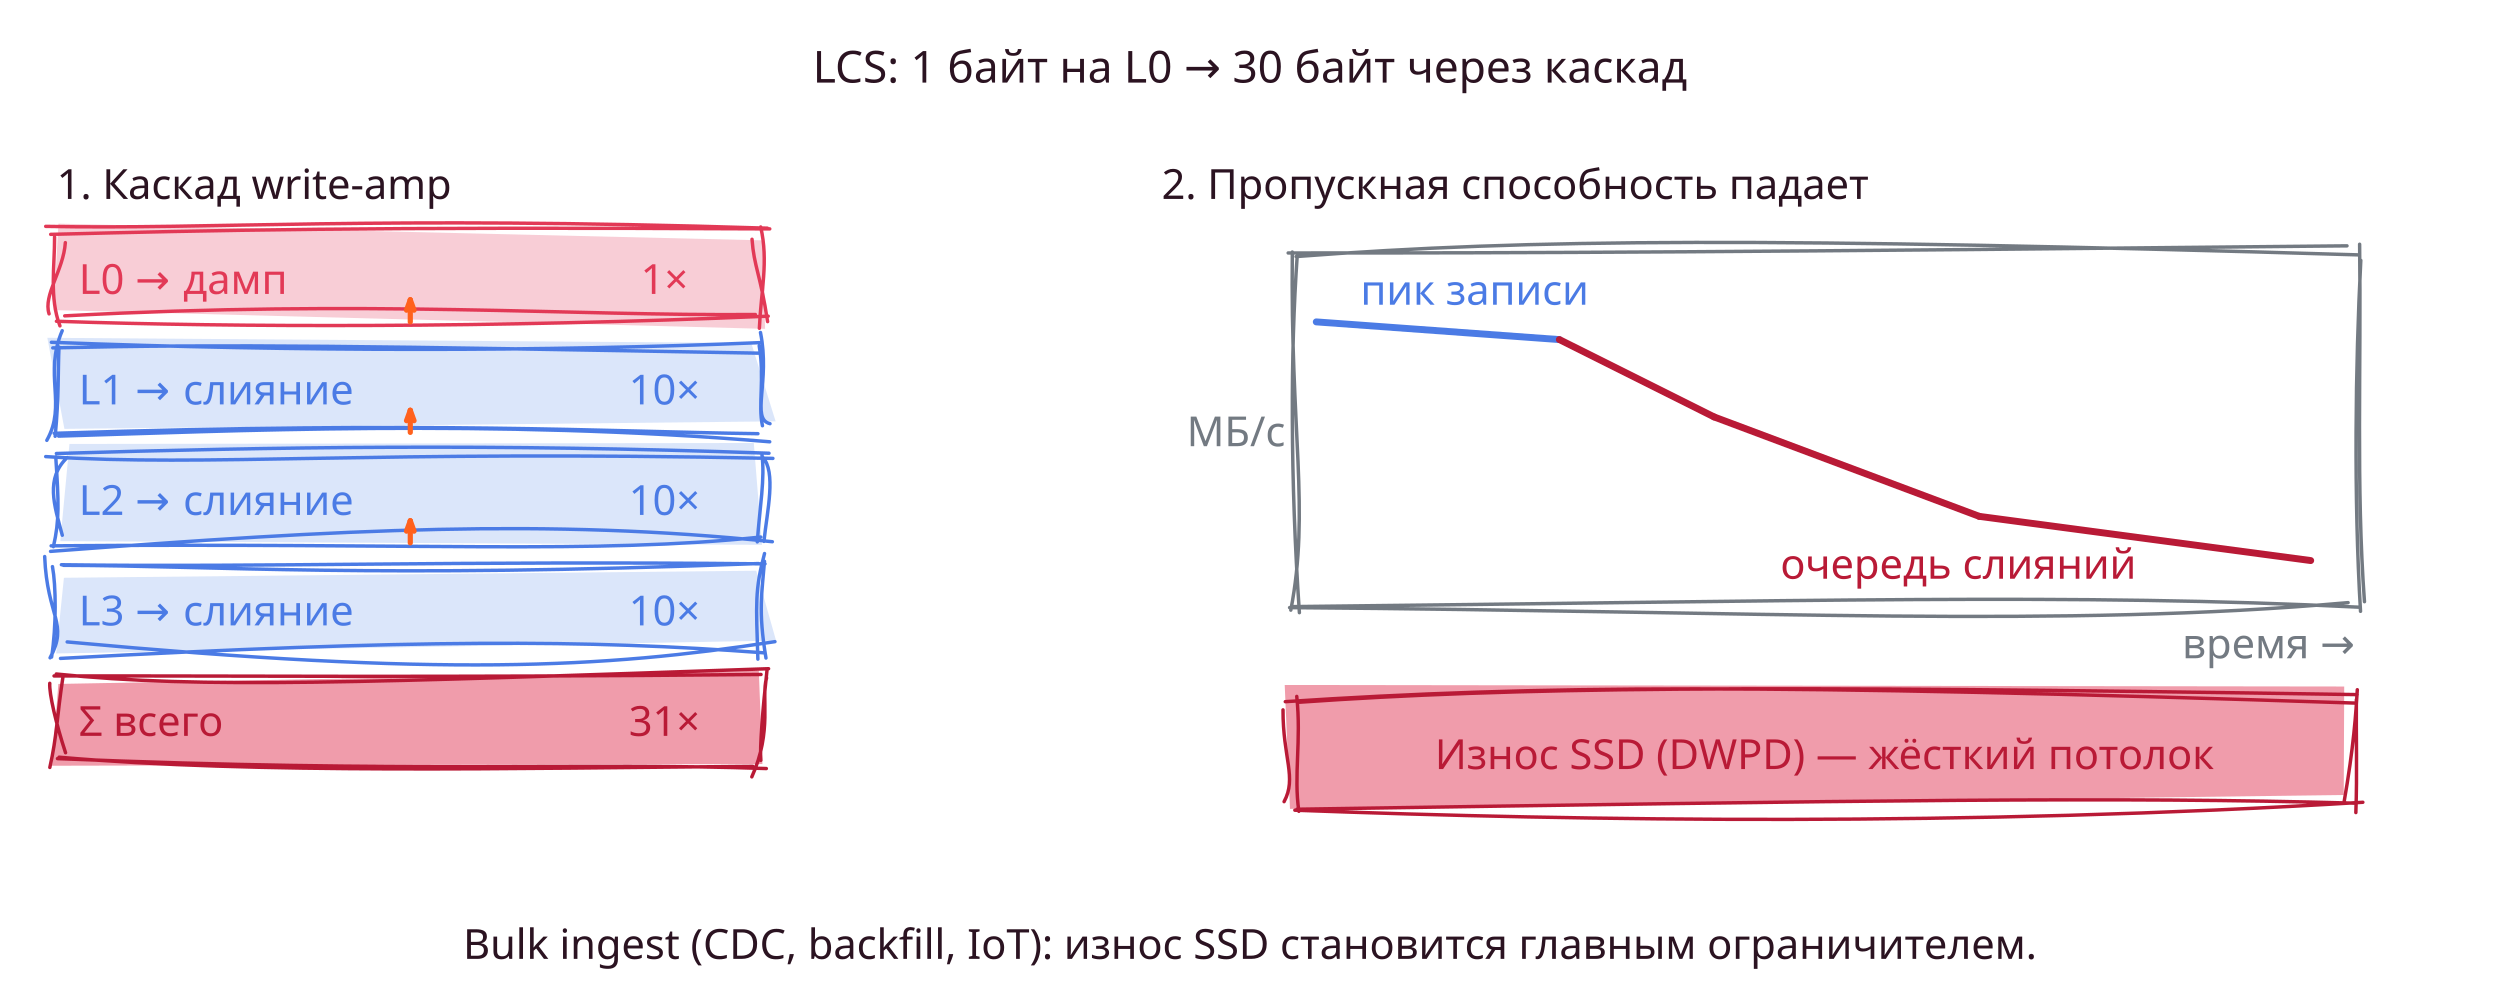
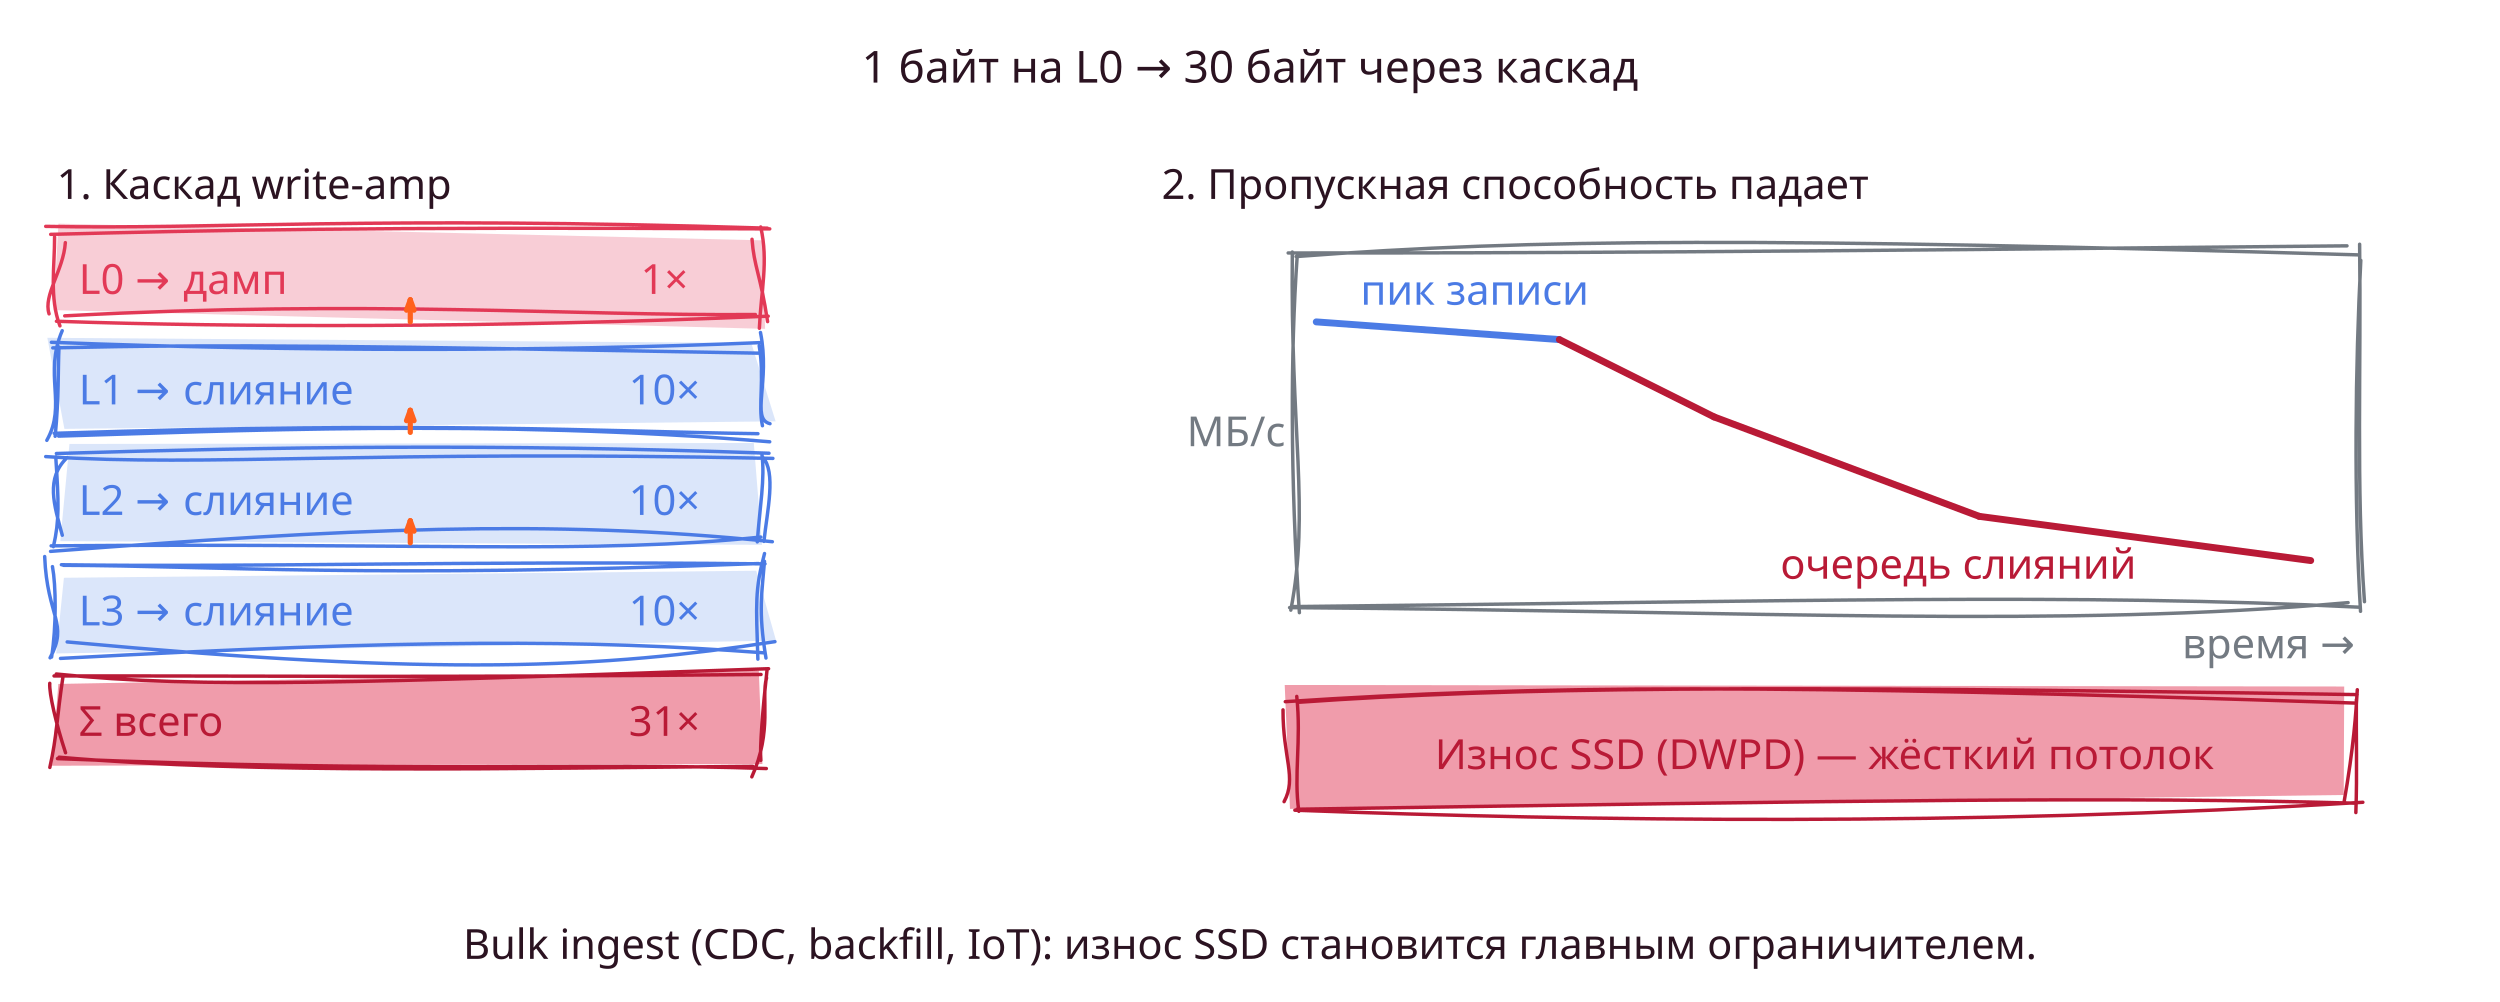
<svg xmlns="http://www.w3.org/2000/svg" version="1.1" viewBox="0 0 722.128 289.362" width="722.128" height="289.362">
  <defs>
    <style>
      @font-face {
        font-family: "Virgil";
        src: url("https://excalidraw.com/Virgil.woff2");
      }
      @font-face {
        font-family: "Cascadia";
        src: url("https://excalidraw.com/Cascadia.woff2");
      }
    </style>
  </defs>
  <rect x="0" y="0" width="722.128" height="289.362" fill="transparent" />
  <g transform="translate(10 10) rotate(0 351.0638 8.93617)">
-     <text x="351.064" y="8.9" dominant-baseline="central" font-family="Cascadia, sans-serif" font-size="12.766px" fill="#2B1321" text-anchor="middle" style="white-space: pre;" direction="ltr">LCS: 1 байт на L0 → 30 байт через каскад</text>
+     <text x="351.064" y="8.9" dominant-baseline="central" font-family="Cascadia, sans-serif" font-size="12.766px" fill="#2B1321" text-anchor="middle" style="white-space: pre;" direction="ltr">1 байт на L0 → 30 байт через каскад</text>
  </g>
  <g transform="translate(16.38298 45.10638) rotate(0 153.1915 7.659574)">
    <text x="0" y="7.7" dominant-baseline="central" font-family="Cascadia, sans-serif" font-size="12px" fill="#2B1321" text-anchor="start" style="white-space: pre;" direction="ltr">1. Каскад write-amp</text>
  </g>
  <g stroke-linecap="round" transform="translate(16.38298 67.44681) rotate(0 102.1277 12.76596)">
    <path d="M0.49 -2.85 L204.07 1.98 L204.61 27.54 L-0.88 22.13" stroke="none" stroke-width="0" fill="#F8CDD6" />
    <path d="M-3.18 -2.06 C44.57 -1.1, 90.52 -5.15, 205.28 -1.54 M-1.74 0.25 C45.41 -0.93, 87.6 -1.95, 205.96 -1.33 M200.84 1.67 C201.38 9.46, 203.31 12, 205.34 25.45 M203.34 -1.89 C205.67 8.07, 203.4 16.74, 202.96 27.38 M201.81 23.4 C148.61 23.86, 90.63 19.05, 2.31 23.79 M205.51 23.88 C126.18 27.27, 51.76 27.13, -0.08 25.35 M-2.21 23.21 C-3.97 17.78, 1.97 10.62, 2.49 2.64 M0.93 26.68 C-2.17 18.54, -0.58 9.6, -0.62 1.01" stroke="#E23956" stroke-width="1" fill="none" />
  </g>
  <g transform="translate(22.76596 67.44681) rotate(0 76.59574 12.76596)">
    <text x="0" y="12.8" dominant-baseline="central" font-family="Cascadia, sans-serif" font-size="12px" fill="#E23956" text-anchor="start" style="white-space: pre;" direction="ltr">L0 → дамп</text>
  </g>
  <g transform="translate(169.5745 67.44681) rotate(0 22.34043 12.76596)">
    <text x="22.34" y="12.8" dominant-baseline="central" font-family="Cascadia, sans-serif" font-size="12px" fill="#E23956" text-anchor="middle" style="white-space: pre;" direction="ltr">1×</text>
  </g>
  <g stroke-linecap="round" transform="translate(16.38298 99.3617) rotate(0 102.1277 12.76596)">
    <path d="M-2.71 -1.79 L200.62 -0.29 L207.66 22.35 L2.22 24.52" stroke="none" stroke-width="0" fill="#DBE6FA" />
    <path d="M-1.14 1.13 C48.3 -0.06, 91.67 0.6, 203.92 2.67 M-1.54 -0.49 C69.15 2.21, 140.86 2.23, 203.31 -0.4 M203.28 -3.32 C206.17 10.91, 200.4 21.68, 206.03 23.02 M202.91 0.52 C204.52 10.02, 202.53 17.6, 203.85 23.61 M205.95 28.25 C126.15 21.56, 48.47 25.21, 0.55 26.61 M202.54 25.91 C158.33 25.31, 108.61 22.26, -0.73 25.8 M-2.86 27.83 C2.98 17.46, -3.87 8.83, 1.59 -3.84 M-0.45 26.66 C0.67 15.14, 0.34 7.68, 0.66 0.87" stroke="#4B7BE5" stroke-width="1" fill="none" />
  </g>
  <g transform="translate(22.76596 99.3617) rotate(0 76.59574 12.76596)">
    <text x="0" y="12.8" dominant-baseline="central" font-family="Cascadia, sans-serif" font-size="12px" fill="#4B7BE5" text-anchor="start" style="white-space: pre;" direction="ltr">L1 → слияние</text>
  </g>
  <g transform="translate(169.5745 99.3617) rotate(0 22.34043 12.76596)">
    <text x="22.34" y="12.8" dominant-baseline="central" font-family="Cascadia, sans-serif" font-size="12px" fill="#4B7BE5" text-anchor="middle" style="white-space: pre;" direction="ltr">10×</text>
  </g>
  <g stroke-linecap="round">
    <g transform="translate(118.5106 92.97872) rotate(0 0 -3.191489)">
      <path d="M0 0 C0 -1.06, 0 -5.32, 0 -6.38 M0 0 C0 -1.06, 0 -5.32, 0 -6.38" stroke="#FF611D" stroke-width="1.5" fill="none" />
    </g>
    <g transform="translate(118.5106 92.97872) rotate(0 0 -3.191489)">
      <path d="M1.09 -3.38 C0.85 -4.05, 0.61 -4.71, 0 -6.38 M1.09 -3.38 C0.8 -4.2, 0.5 -5.01, 0 -6.38" stroke="#FF611D" stroke-width="1.5" fill="none" />
    </g>
    <g transform="translate(118.5106 92.97872) rotate(0 0 -3.191489)">
      <path d="M-1.09 -3.38 C-0.85 -4.05, -0.61 -4.71, 0 -6.38 M-1.09 -3.38 C-0.8 -4.2, -0.5 -5.01, 0 -6.38" stroke="#FF611D" stroke-width="1.5" fill="none" />
    </g>
  </g>
  <g stroke-linecap="round" transform="translate(16.38298 131.2766) rotate(0 102.1277 12.76596)">
    <path d="M3.68 -3.04 L201.35 -3.32 L203.72 26.1 L1.03 25.04" stroke="none" stroke-width="0" fill="#DBE6FA" />
    <path d="M-3.18 0.61 C43.73 3.65, 90.83 -1.31, 206.87 1.13 M-0.1 -0.28 C62.32 -2.18, 126.6 -3.16, 205.74 -0.36 M203.87 0.69 C207.91 5.06, 205.2 16.36, 204.28 25.11 M203.67 -0.27 C204.66 6.91, 203.05 15.33, 202.36 25.25 M206.71 25.2 C141.83 18.49, 83.47 21.51, -1.78 27.99 M203.35 23.85 C155.59 28.84, 106.29 25.49, -1.61 26.39 M1.61 23.33 C-0.75 14.59, -3.32 6.88, 3.06 0.87 M-0.96 26.63 C0.81 18.97, 0.58 13.86, -0.28 0.68" stroke="#4B7BE5" stroke-width="1" fill="none" />
  </g>
  <g transform="translate(22.76596 131.2766) rotate(0 76.59574 12.76596)">
    <text x="0" y="12.8" dominant-baseline="central" font-family="Cascadia, sans-serif" font-size="12px" fill="#4B7BE5" text-anchor="start" style="white-space: pre;" direction="ltr">L2 → слияние</text>
  </g>
  <g transform="translate(169.5745 131.2766) rotate(0 22.34043 12.76596)">
    <text x="22.34" y="12.8" dominant-baseline="central" font-family="Cascadia, sans-serif" font-size="12px" fill="#4B7BE5" text-anchor="middle" style="white-space: pre;" direction="ltr">10×</text>
  </g>
  <g stroke-linecap="round">
    <g transform="translate(118.5106 124.8936) rotate(0 0 -3.191489)">
      <path d="M0 0 C0 -1.06, 0 -5.32, 0 -6.38 M0 0 C0 -1.06, 0 -5.32, 0 -6.38" stroke="#FF611D" stroke-width="1.5" fill="none" />
    </g>
    <g transform="translate(118.5106 124.8936) rotate(0 0 -3.191489)">
      <path d="M1.09 -3.38 C0.85 -4.05, 0.61 -4.71, 0 -6.38 M1.09 -3.38 C0.83 -4.11, 0.56 -4.83, 0 -6.38" stroke="#FF611D" stroke-width="1.5" fill="none" />
    </g>
    <g transform="translate(118.5106 124.8936) rotate(0 0 -3.191489)">
      <path d="M-1.09 -3.38 C-0.85 -4.05, -0.61 -4.71, 0 -6.38 M-1.09 -3.38 C-0.83 -4.11, -0.56 -4.83, 0 -6.38" stroke="#FF611D" stroke-width="1.5" fill="none" />
    </g>
  </g>
  <g stroke-linecap="round" transform="translate(16.38298 163.1915) rotate(0 102.1277 12.76596)">
    <path d="M2.08 3.7 L202.07 1.66 L207.78 21.84 L-0.16 25.56" stroke="none" stroke-width="0" fill="#DBE6FA" />
    <path d="M1.92 0.1 C46.32 0.22, 89.98 3.93, 202.67 -0.41 M1.35 -0.07 C59.07 0.72, 115.91 -1.25, 204.59 -0.32 M204.45 -3.3 C201.65 7.21, 202.01 11.05, 202.53 27.2 M204.44 -1.06 C203.77 7.8, 202.54 13.07, 204.87 26.88 M207.46 22.15 C157.51 29.86, 111.33 32.26, 3.02 22.23 M204.16 25.37 C152.84 21.51, 103.96 21.42, 1.09 26.99 M-1.92 26.82 C3.53 16.83, -2.77 15.15, -3.48 -2.43 M-1.48 26.6 C-0.07 17.69, -0.21 5.83, -1.23 0.48" stroke="#4B7BE5" stroke-width="1" fill="none" />
  </g>
  <g transform="translate(22.76596 163.1915) rotate(0 76.59574 12.76596)">
    <text x="0" y="12.8" dominant-baseline="central" font-family="Cascadia, sans-serif" font-size="12px" fill="#4B7BE5" text-anchor="start" style="white-space: pre;" direction="ltr">L3 → слияние</text>
  </g>
  <g transform="translate(169.5745 163.1915) rotate(0 22.34043 12.76596)">
    <text x="22.34" y="12.8" dominant-baseline="central" font-family="Cascadia, sans-serif" font-size="12px" fill="#4B7BE5" text-anchor="middle" style="white-space: pre;" direction="ltr">10×</text>
  </g>
  <g stroke-linecap="round">
    <g transform="translate(118.5106 156.8085) rotate(0 0 -3.191489)">
      <path d="M0 0 C0 -1.06, 0 -5.32, 0 -6.38 M0 0 C0 -1.06, 0 -5.32, 0 -6.38" stroke="#FF611D" stroke-width="1.5" fill="none" />
    </g>
    <g transform="translate(118.5106 156.8085) rotate(0 0 -3.191489)">
      <path d="M1.09 -3.38 C0.85 -4.05, 0.61 -4.71, 0 -6.38 M1.09 -3.38 C0.86 -4.02, 0.63 -4.66, 0 -6.38" stroke="#FF611D" stroke-width="1.5" fill="none" />
    </g>
    <g transform="translate(118.5106 156.8085) rotate(0 0 -3.191489)">
      <path d="M-1.09 -3.38 C-0.85 -4.05, -0.61 -4.71, 0 -6.38 M-1.09 -3.38 C-0.86 -4.02, -0.63 -4.66, 0 -6.38" stroke="#FF611D" stroke-width="1.5" fill="none" />
    </g>
  </g>
  <g stroke-linecap="round" transform="translate(16.38298 195.1064) rotate(0 102.1277 12.76596)">
    <path d="M0.47 2.45 L202.8 -1.36 L203.84 25.59 L-1.35 26.08" stroke="none" stroke-width="0" fill="#F09CAB" />
    <path d="M-0.12 -0.42 C41.76 3.93, 89.14 2.02, 205.62 -1.95 M-0.77 0.14 C52.24 0.05, 105.22 0.66, 203.44 -0.28 M205.04 0.71 C203.39 6.47, 206.81 15.94, 200.78 29.29 M205.2 -1.84 C203.91 9.79, 203.05 21.03, 203.38 24.52 M201.07 26.25 C132.33 26.79, 57.49 28.56, 0.69 23.61 M204.97 26.89 C153.67 25.05, 101.64 28.23, 0.22 24.02 M2.55 22.32 C-0.2 13.96, -2.22 5.2, -2.01 2.27 M-1.99 26.57 C0.07 17.52, 0.03 12.01, 1.82 0.29" stroke="#B91A36" stroke-width="1" fill="none" />
  </g>
  <g transform="translate(22.76596 195.1064) rotate(0 76.59574 12.76596)">
    <text x="0" y="12.8" dominant-baseline="central" font-family="Cascadia, sans-serif" font-size="12px" fill="#B91A36" text-anchor="start" style="white-space: pre;" direction="ltr">Σ всего</text>
  </g>
  <g transform="translate(169.5745 195.1064) rotate(0 22.34043 12.76596)">
    <text x="22.34" y="12.8" dominant-baseline="central" font-family="Cascadia, sans-serif" font-size="12px" fill="#B91A36" text-anchor="middle" style="white-space: pre;" direction="ltr">31×</text>
  </g>
  <g transform="translate(335.5319 45.10638) rotate(0 185.1064 7.659574)">
    <text x="0" y="7.7" dominant-baseline="central" font-family="Cascadia, sans-serif" font-size="12px" fill="#2B1321" text-anchor="start" style="white-space: pre;" direction="ltr">2. Пропускная способность падает</text>
  </g>
  <g stroke-linecap="round" transform="translate(373.8298 73.82979) rotate(0 153.1915 51.06383)">
    <path d="M-1.74 -0.76 C67.12 -0.72, 133.94 -1.03, 304.1 -2.82 M0.55 0.28 C68.67 -4.93, 137.44 -5.24, 307.68 -0.2 M307.75 -3.28 C308.23 32.59, 306.71 66.57, 309.15 99.97 M308.09 1.37 C306.52 32.15, 306.04 69.71, 308.01 102.75 M304.42 100.24 C221.51 107.59, 137.23 102.74, -1.33 101.68 M307.61 101.56 C226.57 97.49, 148.16 99.81, -0.53 101.39 M-0.98 102.41 C4.59 73.43, -1.15 51.34, -0.54 -1.03 M1.5 103.14 C-1.14 64.52, -1.08 27.94, 0.87 0.1" stroke="#737A82" stroke-width="1" fill="none" />
  </g>
  <g transform="translate(373.8298 179.7872) rotate(0 153.1915 5.744681)">
    <text x="306.383" y="5.7" dominant-baseline="central" font-family="Cascadia, sans-serif" font-size="12px" fill="#737A82" text-anchor="end" style="white-space: pre;" direction="ltr">время →</text>
  </g>
  <g transform="translate(335.5319 117.234) rotate(0 17.87234 7.021277)">
    <text x="35.745" y="7.0" dominant-baseline="central" font-family="Cascadia, sans-serif" font-size="12px" fill="#737A82" text-anchor="end" style="white-space: pre;" direction="ltr">МБ/с</text>
  </g>
  <g stroke-linecap="round">
    <g transform="translate(380.2128 92.97872) rotate(0 35.10638 2.553191)">
      <path d="M0 0 C11.7 0.85, 58.51 4.26, 70.21 5.11 M0 0 C11.7 0.85, 58.51 4.26, 70.21 5.11" stroke="#4B7BE5" stroke-width="2" fill="none" />
    </g>
  </g>
  <g stroke-linecap="round">
    <g transform="translate(450.4255 98.08511) rotate(0 22.34043 11.17021)">
      <path d="M0 0 C7.45 3.72, 37.23 18.62, 44.68 22.34 M0 0 C7.45 3.72, 37.23 18.62, 44.68 22.34" stroke="#B91A36" stroke-width="2" fill="none" />
    </g>
  </g>
  <g stroke-linecap="round">
    <g transform="translate(495.1064 120.4255) rotate(0 38.29787 14.3617)">
      <path d="M0 0 C12.77 4.79, 63.83 23.94, 76.6 28.72 M0 0 C12.77 4.79, 63.83 23.94, 76.6 28.72" stroke="#B91A36" stroke-width="2" fill="none" />
    </g>
  </g>
  <g stroke-linecap="round">
    <g transform="translate(571.7021 149.1489) rotate(0 47.87234 6.382979)">
      <path d="M0 0 C15.96 2.13, 79.79 10.64, 95.74 12.77 M0 0 C15.96 2.13, 79.79 10.64, 95.74 12.77" stroke="#B91A36" stroke-width="2" fill="none" />
    </g>
  </g>
  <g transform="translate(392.9787 77.65957) rotate(0 35.10638 5.744681)">
    <text x="0" y="5.7" dominant-baseline="central" font-family="Cascadia, sans-serif" font-size="12px" fill="#4B7BE5" text-anchor="start" style="white-space: pre;" direction="ltr">пик записи</text>
  </g>
  <g transform="translate(514.2553 156.8085) rotate(0 63.82979 5.744681)">
    <text x="0" y="5.7" dominant-baseline="central" font-family="Cascadia, sans-serif" font-size="12px" fill="#B91A36" text-anchor="start" style="white-space: pre;" direction="ltr">очередь слияний</text>
  </g>
  <g stroke-linecap="round" transform="translate(373.8298 201.4894) rotate(0 153.1915 15.95745)">
    <path d="M-2.74 -3.63 L303.3 -3.19 L303.16 28.14 L-1.22 32.15" stroke="none" stroke-width="0" fill="#F09CAB" />
    <path d="M-2.57 1.19 C70.39 -3.59, 136.76 -4.02, 306.57 1.6 M1.02 1.38 C63.74 -2.98, 130.09 -3.66, 307.04 -0.85 M307.08 -2.26 C306.7 4.2, 306.08 14.13, 303.21 30.46 M306.81 0.59 C306.71 10.83, 307.07 21.98, 306.66 33.22 M308.68 30.25 C194.26 37.28, 83.59 35.64, 0.19 32.54 M306.2 30.5 C237.46 28.62, 169.2 29.66, 0.78 32.26 M-2.92 30.07 C0.82 23.15, -3.28 17.5, -3.23 3.56 M1.35 32.86 C-0.18 22.4, 2.09 12.56, 0.74 -0.33" stroke="#B91A36" stroke-width="1" fill="none" />
  </g>
  <g transform="translate(373.8298 201.4894) rotate(0 153.1915 15.95745)">
    <text x="153.191" y="16.0" dominant-baseline="central" font-family="Cascadia, sans-serif" font-size="12px" fill="#B91A36" text-anchor="middle" style="white-space: pre;" direction="ltr">Износ SSD (DWPD) — жёсткий потолок</text>
  </g>
  <g transform="translate(10 265.3191) rotate(0 351.0638 7.021277)">
    <text x="351.064" y="7.0" dominant-baseline="central" font-family="Cascadia, sans-serif" font-size="12px" fill="#2B1321" text-anchor="middle" style="white-space: pre;" direction="ltr">Bulk ingest (CDC, backfill, IoT): износ SSD становится главным ограничителем.</text>
  </g>
</svg>
